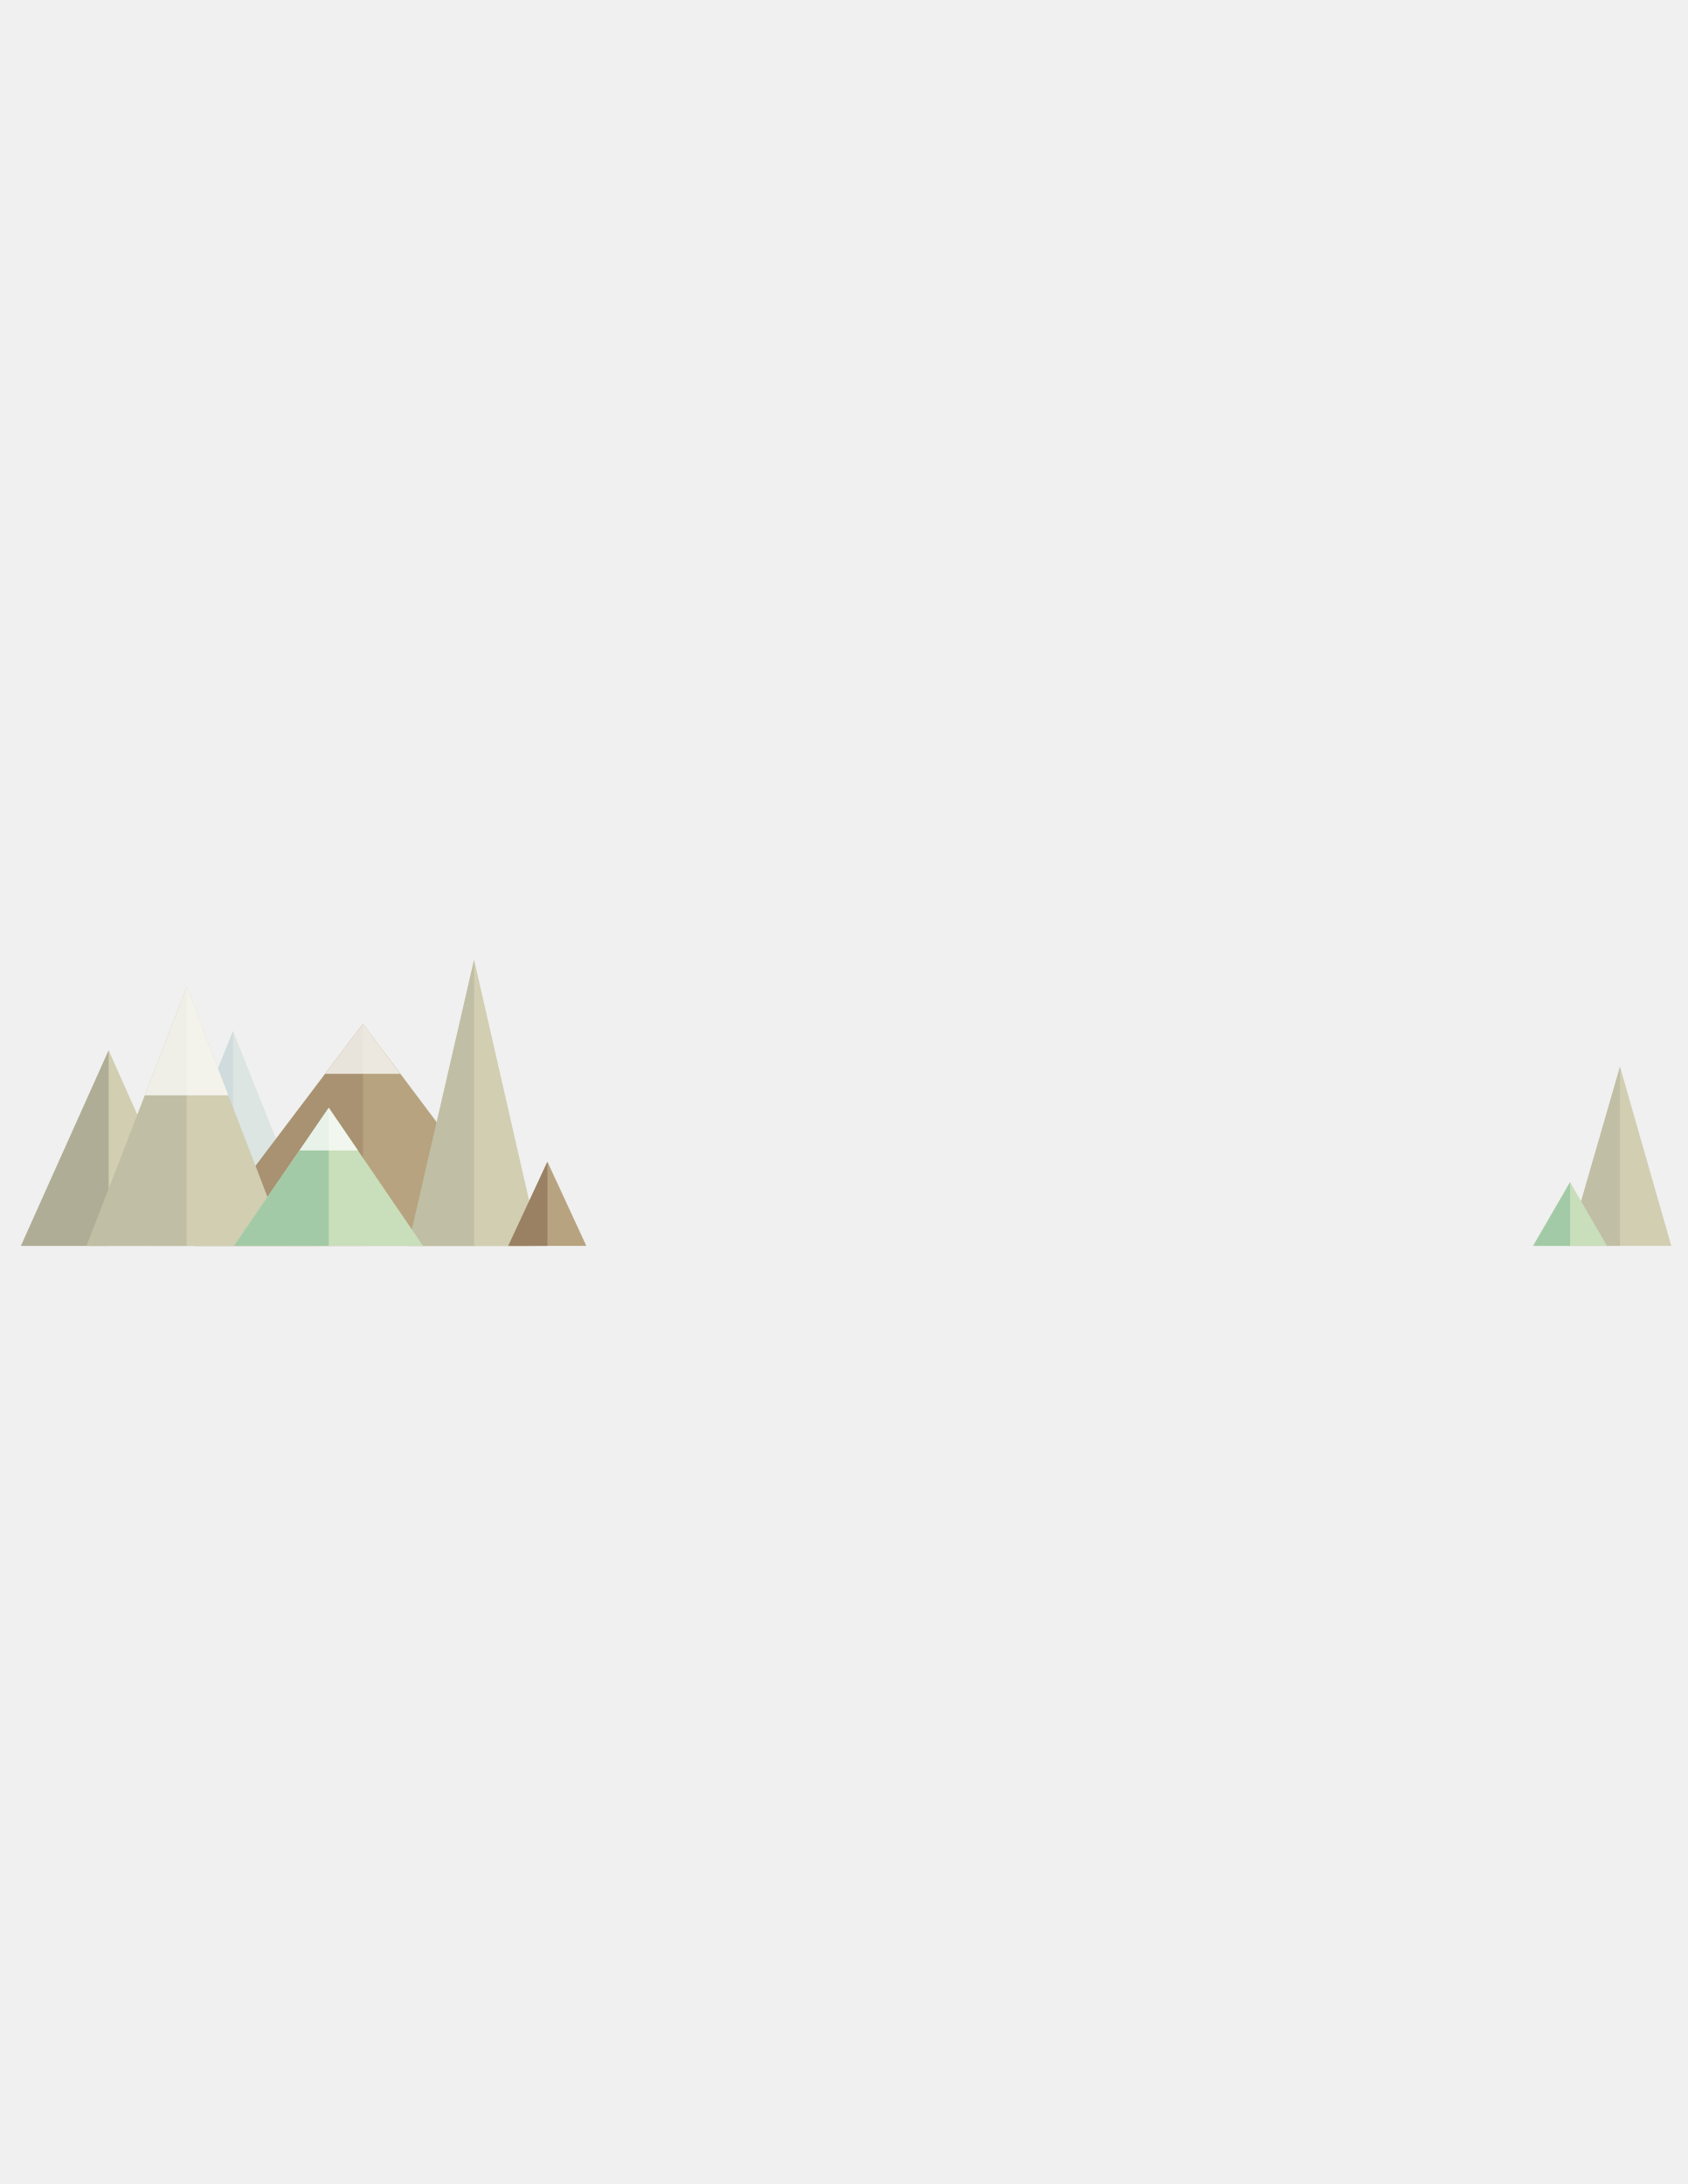
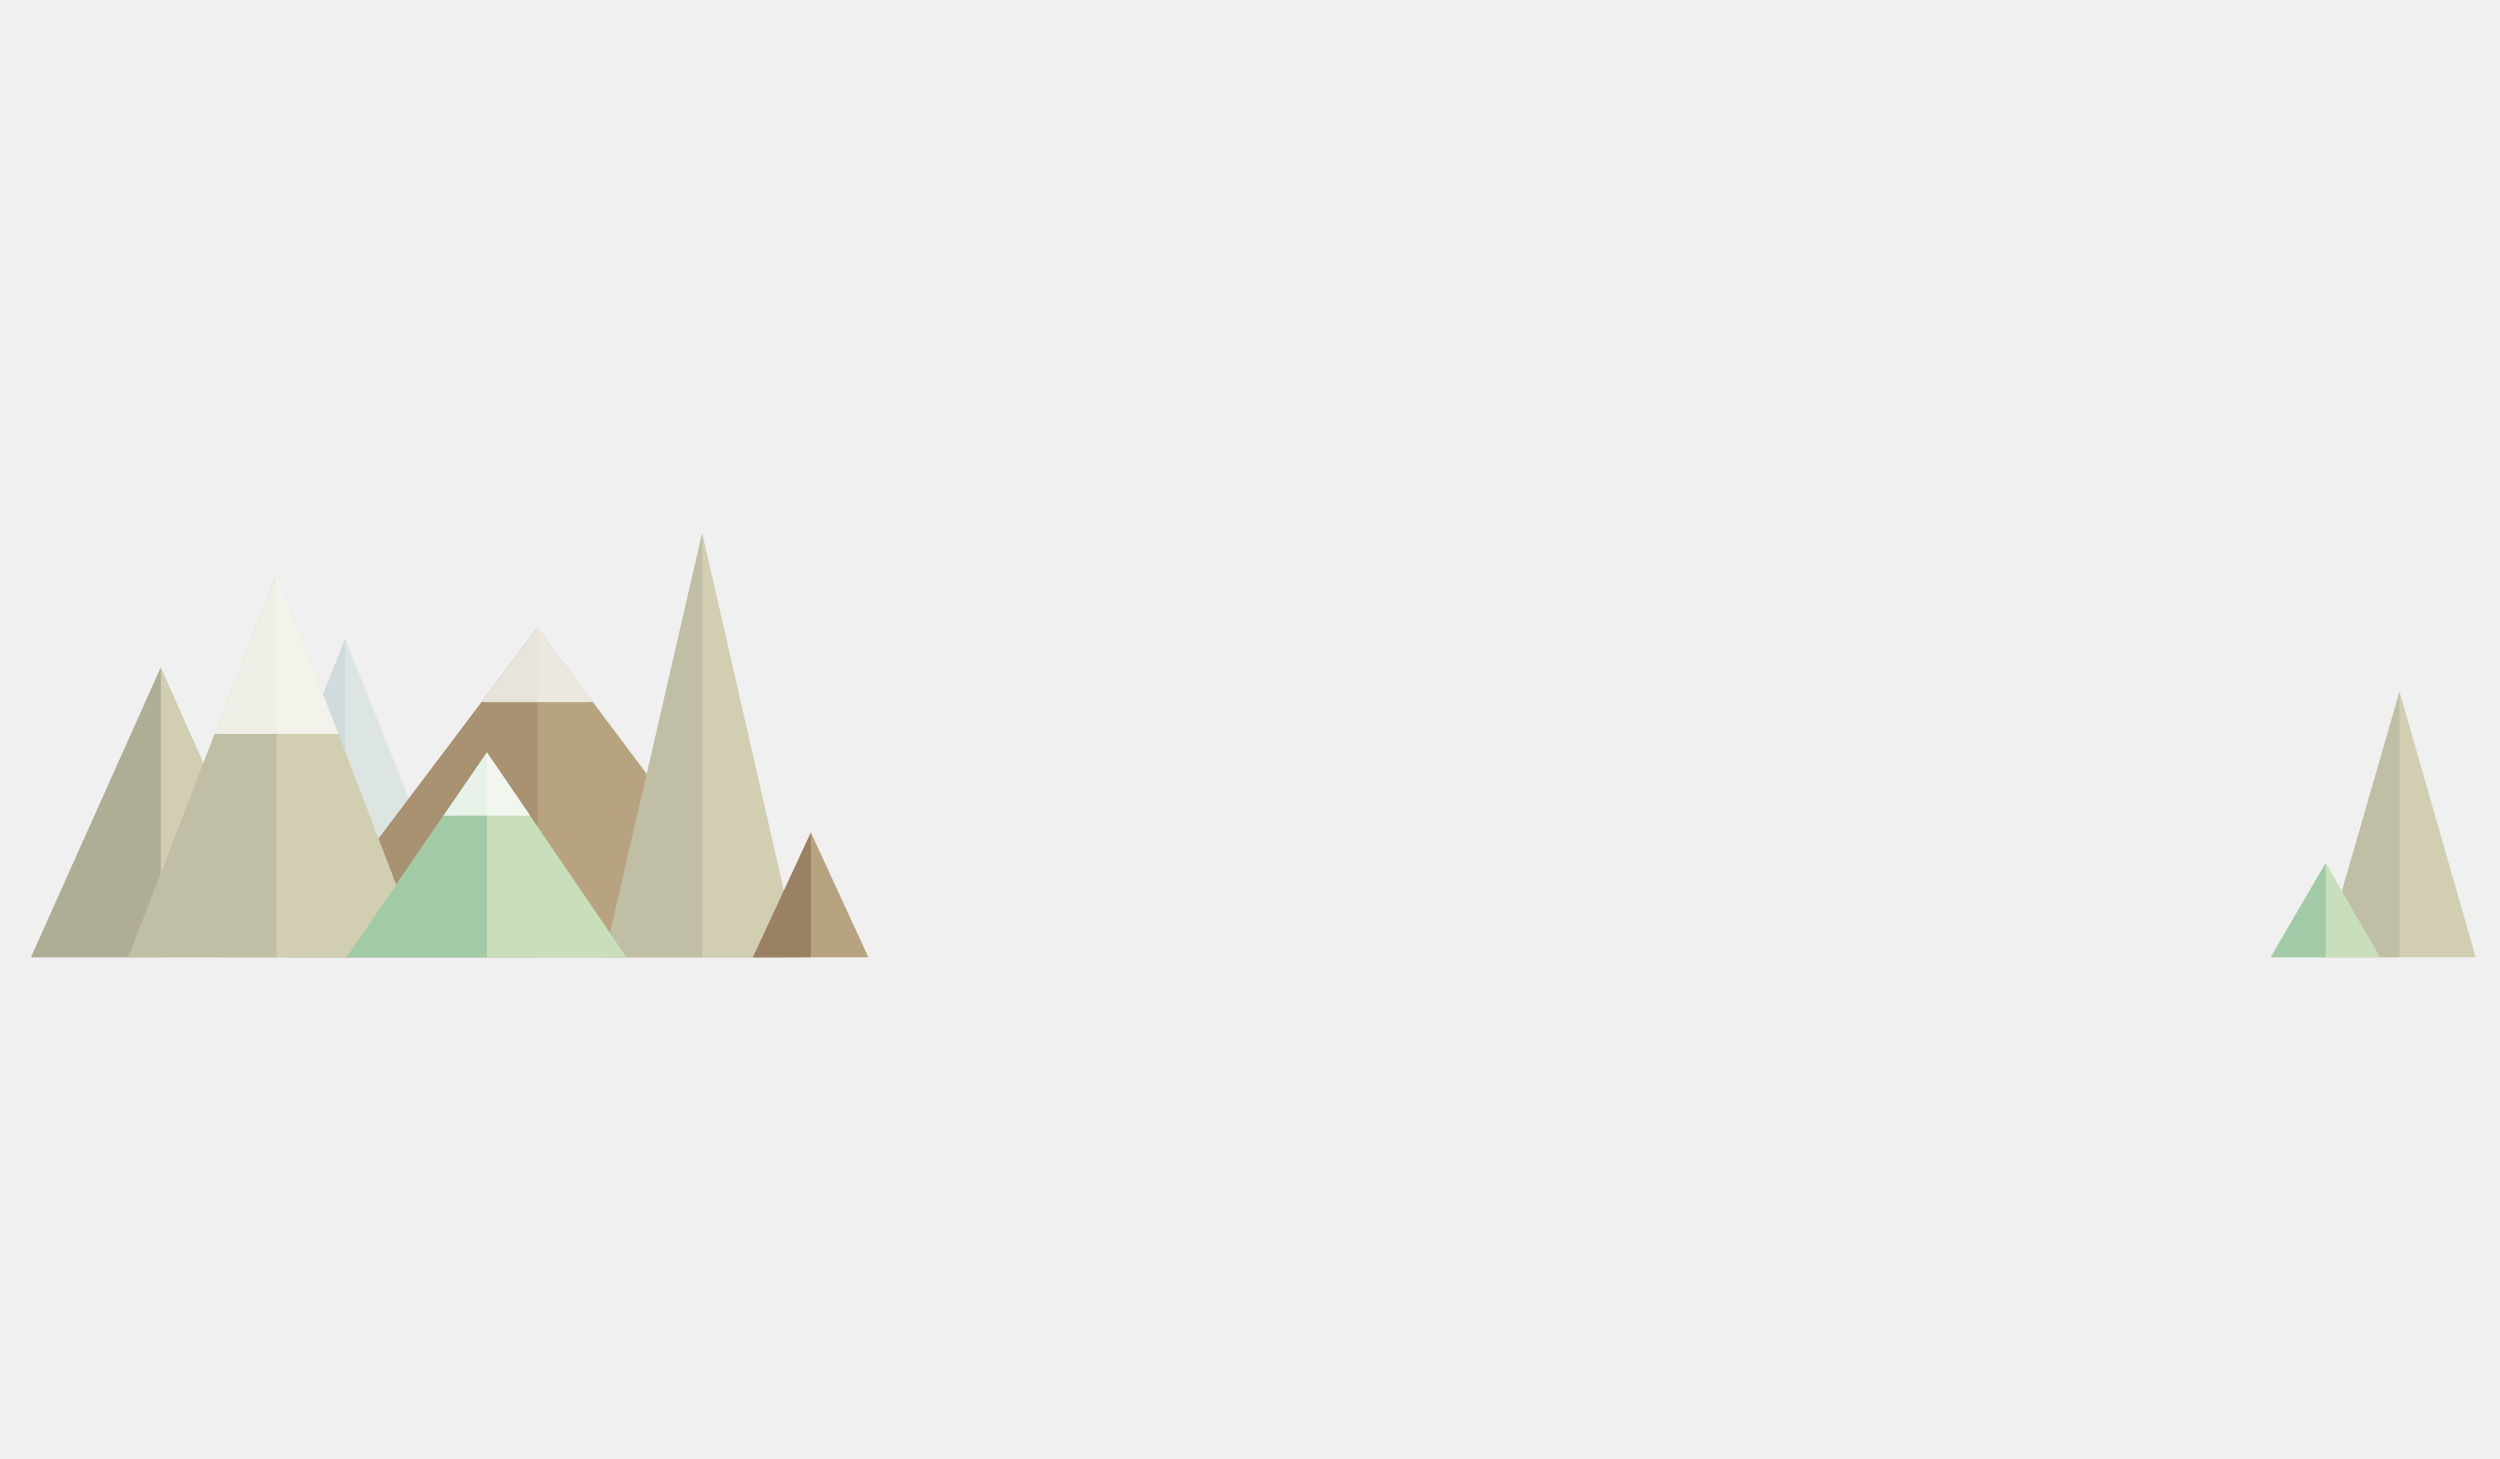
- <svg xmlns="http://www.w3.org/2000/svg" version="1.1" id="Layer_1" x="0px" y="0px" viewBox="0 0 612 792" enable-background="new 0 0 612 792" xml:space="preserve">
+ <svg xmlns="http://www.w3.org/2000/svg" version="1.1" id="Layer_1" x="0px" y="0px" width="960px" height="560px" viewBox="0 0 960 560" enable-background="new 0 0 960 560" xml:space="preserve">
  <g id="Layer_1_1_" display="none">
    <g display="inline">
-       <rect x="-33.9" y="326.5" fill="#E4E9E7" width="598.8" height="336.8" />
-       <rect x="-33.9" y="451.8" fill="#FFFFFF" width="598.8" height="211.5" />
+       <rect x="-53.249" y="170.92" fill="#E4E9E7" width="939.334" height="528.376" />
+       <rect x="-53.249" y="367.593" fill="#FFFFFF" width="939.334" height="331.762" />
    </g>
    <g display="inline">
-       <polygon fill="#ADB0A8" points="325.8,544.2 325.8,530.7 344.6,511.9 341.2,508.5 325.8,523.8 325.8,488.3 320.9,488.3     320.9,504.4 313.9,497.4 310.5,500.8 320.9,511.3 320.9,544 305.8,528.9 302.3,532.3 320.9,550.9 320.9,589.4 325.8,589.4     325.8,551.1 344.6,532.3 341.2,528.9   " />
+       <polygon fill="#ADB0A8" points="511.115,512.485 511.115,491.351 540.587,461.82 535.186,456.419 511.115,480.489     511.115,424.775 503.425,424.775 503.425,450.02 492.446,439.041 487.045,444.442 503.425,460.881 503.425,512.133     479.706,488.415 474.246,493.875 503.425,522.994 503.425,583.347 511.115,583.347 511.115,523.347 540.587,493.875     535.186,488.415   " />
      <g>
-         <circle fill="#DEE4E1" cx="328" cy="585.1" r="6" />
-         <circle fill="#DEE4E1" cx="319" cy="586.2" r="4.5" />
-         <circle fill="#BDDDE0" cx="323.9" cy="587.4" r="5.1" />
+         <circle fill="#DEE4E1" cx="514.462" cy="576.654" r="9.393" />
+         <circle fill="#DEE4E1" cx="500.431" cy="578.297" r="7.104" />
+         <circle fill="#BDDDE0" cx="508.004" cy="580.235" r="7.925" />
      </g>
    </g>
    <g display="inline">
-       <polygon fill="#ADB0A8" points="505.5,480.3 505.5,465 526.8,443.7 522.8,439.8 505.5,457.2 505.5,417 499.9,417 499.9,435.2     492,427.3 488.1,431.2 499.9,443 499.9,480 482.8,462.9 478.9,466.8 499.9,487.9 499.9,531.4 505.5,531.4 505.5,488.1     526.8,466.8 522.8,462.9   " />
+       <polygon fill="#ADB0A8" points="792.916,412.211 792.916,388.259 826.321,354.854 820.156,348.688 792.916,375.93     792.916,312.936 784.227,312.936 784.227,341.468 771.84,329.08 765.675,335.186 784.227,353.797 784.227,411.801     757.397,384.971 751.232,391.135 784.227,424.129 784.227,492.407 792.916,492.407 792.916,424.481 826.321,391.135     820.156,384.971   " />
      <g>
-         <circle fill="#DEE4E1" cx="507.9" cy="526.6" r="6.8" />
-         <path fill="#DEE4E1" d="M502.9,527.8c0,2.8-2.3,5.1-5.1,5.1c-2.8,0-5.1-2.3-5.1-5.1s2.3-5.1,5.1-5.1     C500.7,522.7,502.9,525,502.9,527.8z" />
-         <path fill="#BDDDE0" d="M509,529.2c0,3.2-2.6,5.7-5.7,5.7c-3.2,0-5.7-2.6-5.7-5.7c0-3.2,2.6-5.7,5.7-5.7     C506.4,523.5,509,526,509,529.2z" />
+         <circle fill="#DEE4E1" cx="796.732" cy="484.833" r="10.626" />
+         <path fill="#DEE4E1" d="M788.924,486.712c0,4.462-3.581,8.044-8.043,8.044s-8.043-3.582-8.043-8.044s3.581-8.043,8.043-8.043     S788.924,482.31,788.924,486.712z" />
+         <path fill="#BDDDE0" d="M798.376,488.943c0,4.99-4.051,8.982-8.982,8.982c-4.99,0-8.982-4.051-8.982-8.982     c0-4.99,4.051-8.982,8.982-8.982C794.384,479.961,798.376,483.953,798.376,488.943z" />
      </g>
    </g>
    <g display="inline">
-       <polygon fill="#ADB0A8" points="50.5,514.2 50.5,505.1 63.1,492.4 60.8,490.1 50.5,500.4 50.5,476.4 47.2,476.4 47.2,487.3     42.4,482.6 40.1,484.9 47.2,492 47.2,514 36.9,503.8 34.6,506.2 47.2,518.7 47.2,544.7 50.5,544.7 50.5,518.9 63.1,506.2     60.8,503.8   " />
+       <polygon fill="#ADB0A8" points="79.139,465.401 79.139,451.135 99.041,431.174 95.401,427.534 79.139,443.797 79.139,406.164     73.973,406.164 73.973,423.189 66.575,415.793 62.877,419.491 73.973,430.528 73.973,465.166 57.945,449.139 54.247,452.838     73.973,472.505 73.973,513.248 79.139,513.248 79.139,472.739 99.041,452.838 95.401,449.139   " />
      <g>
-         <circle fill="#DEE4E1" cx="51.9" cy="541.8" r="4" />
-         <circle fill="#DEE4E1" cx="45.9" cy="542.5" r="3.1" />
-         <path fill="#BDDDE0" d="M52.5,543.4c0,1.9-1.5,3.4-3.4,3.4s-3.4-1.5-3.4-3.4c0-1.9,1.5-3.4,3.4-3.4     C51,539.9,52.5,541.5,52.5,543.4z" />
+         <circle fill="#DEE4E1" cx="81.429" cy="508.728" r="6.34" />
+         <circle fill="#DEE4E1" cx="71.977" cy="509.843" r="4.814" />
+         <path fill="#BDDDE0" d="M82.368,511.193c0,2.936-2.407,5.343-5.343,5.343s-5.342-2.407-5.342-5.343     c0-2.935,2.407-5.342,5.342-5.342C80.02,505.793,82.368,508.199,82.368,511.193z" />
      </g>
    </g>
  </g>
  <g id="Layer_2">
-     <polygon fill="#DDE5E3" points="115.6,451.8 53.2,451.8 84.5,373.9  " />
-     <polygon fill="#CFDBDC" points="84.5,451.8 53.2,451.8 84.5,373.9  " />
-     <polygon fill="#B7A37F" points="192,451.8 70.7,451.8 131.6,371.3  " />
-     <polygon opacity="0.5" fill="#9A8164" points="131.6,451.8 70.7,451.8 131.6,371.3  " />
-     <polygon opacity="0.75" fill="#FFFFFF" enable-background="new    " points="131.6,371.3 117.9,389.4 145.1,389.4  " />
-     <polygon fill="#D1CEB2" points="195.6,451.8 148,451.8 171.9,348  " />
-     <polygon opacity="0.5" fill="#AFAD96" points="171.9,451.8 148,451.8 171.9,348  " />
-     <polygon fill="#D1CEB2" points="71,451.8 7.6,451.8 39.4,380.9  " />
-     <polygon fill="#AFAD96" points="39.4,451.8 39.4,380.9 7.6,451.8  " />
-     <polygon fill="#D1CEB2" points="103.8,451.8 31.4,451.8 67.7,357.9  " />
-     <polygon opacity="0.5" fill="#AFAD96" points="67.7,451.8 31.4,451.8 67.7,357.9  " />
-     <polygon fill="#D1CEB2" points="606,451.8 568.6,451.8 587.4,386.8  " />
-     <polygon opacity="0.5" fill="#AFAD96" points="587.4,451.8 568.6,451.8 587.4,386.8  " />
-     <polygon fill="#C9DEBB" points="153.4,451.8 84.8,451.8 119.2,401.7  " />
-     <polygon fill="#A3CAA6" points="119.2,451.8 84.8,451.8 119.2,401.7  " />
-     <polygon opacity="0.75" fill="#FFFFFF" enable-background="new    " points="119.2,401.7 108.6,417.2 129.8,417.2  " />
-     <polygon fill="#B7A37F" points="212.6,451.8 184.3,451.8 198.5,421.3  " />
-     <polygon fill="#9A8164" points="198.5,451.8 184.3,451.8 198.5,421.3  " />
-     <polygon fill="#C9DEBB" points="582.7,451.8 555.9,451.8 569.3,428.7  " />
-     <polygon fill="#A3CAA6" points="569.3,451.8 569.3,428.7 555.9,451.8  " />
-     <polygon opacity="0.75" fill="#FFFFFF" enable-background="new    " points="67.7,357.9 52.5,397.2 82.8,397.2  " />
+     <polygon fill="#DDE5E3" points="181.35,367.593 83.483,367.593 132.563,245.303  " />
+     <polygon fill="#CFDBDC" points="132.563,367.593 83.483,367.593 132.563,245.303  " />
+     <polygon fill="#B7A37F" points="301.115,367.593 110.959,367.593 206.36,241.194  " />
+     <polygon opacity="0.5" fill="#9A8164" enable-background="new    " points="206.36,367.593 110.959,367.593 206.36,241.194  " />
+     <polygon opacity="0.75" fill="#FFFFFF" enable-background="new    " points="206.36,241.194 184.932,269.608 227.671,269.608  " />
+     <polygon fill="#D1CEB2" points="306.869,367.593 232.133,367.593 269.648,204.677  " />
+     <polygon opacity="0.5" fill="#AFAD96" enable-background="new    " points="269.648,367.593 232.133,367.593 269.648,204.677  " />
+     <polygon fill="#D1CEB2" points="111.311,367.593 11.918,367.593 61.761,256.282  " />
+     <polygon fill="#AFAD96" points="61.761,367.593 61.761,256.282 11.918,367.593  " />
+     <polygon fill="#D1CEB2" points="162.857,367.593 49.256,367.593 106.262,220.235  " />
+     <polygon opacity="0.5" fill="#AFAD96" enable-background="new    " points="106.262,367.593 49.256,367.593 106.262,220.235  " />
+     <polygon fill="#D1CEB2" points="950.665,367.593 891.957,367.593 921.429,265.558  " />
+     <polygon opacity="0.5" fill="#AFAD96" enable-background="new    " points="921.429,367.593 891.957,367.593 921.429,265.558  " />
+     <polygon fill="#C9DEBB" points="240.587,367.593 133.033,367.593 186.986,288.924  " />
+     <polygon fill="#A3CAA6" points="186.986,367.593 133.033,367.593 186.986,288.924  " />
+     <polygon opacity="0.75" fill="#FFFFFF" enable-background="new    " points="186.986,288.924 170.313,313.229 203.601,313.229  " />
+     <polygon fill="#B7A37F" points="333.464,367.593 289.139,367.593 311.39,319.687  " />
+     <polygon fill="#9A8164" points="311.39,367.593 289.139,367.593 311.39,319.687  " />
+     <polygon fill="#C9DEBB" points="913.973,367.593 871.938,367.593 893.072,331.37  " />
+     <polygon fill="#A3CAA6" points="893.072,367.593 893.072,331.37 871.938,367.593  " />
+     <polygon opacity="0.75" fill="#FFFFFF" enable-background="new    " points="106.262,220.235 82.427,281.82 129.922,281.82  " />
  </g>
</svg>
